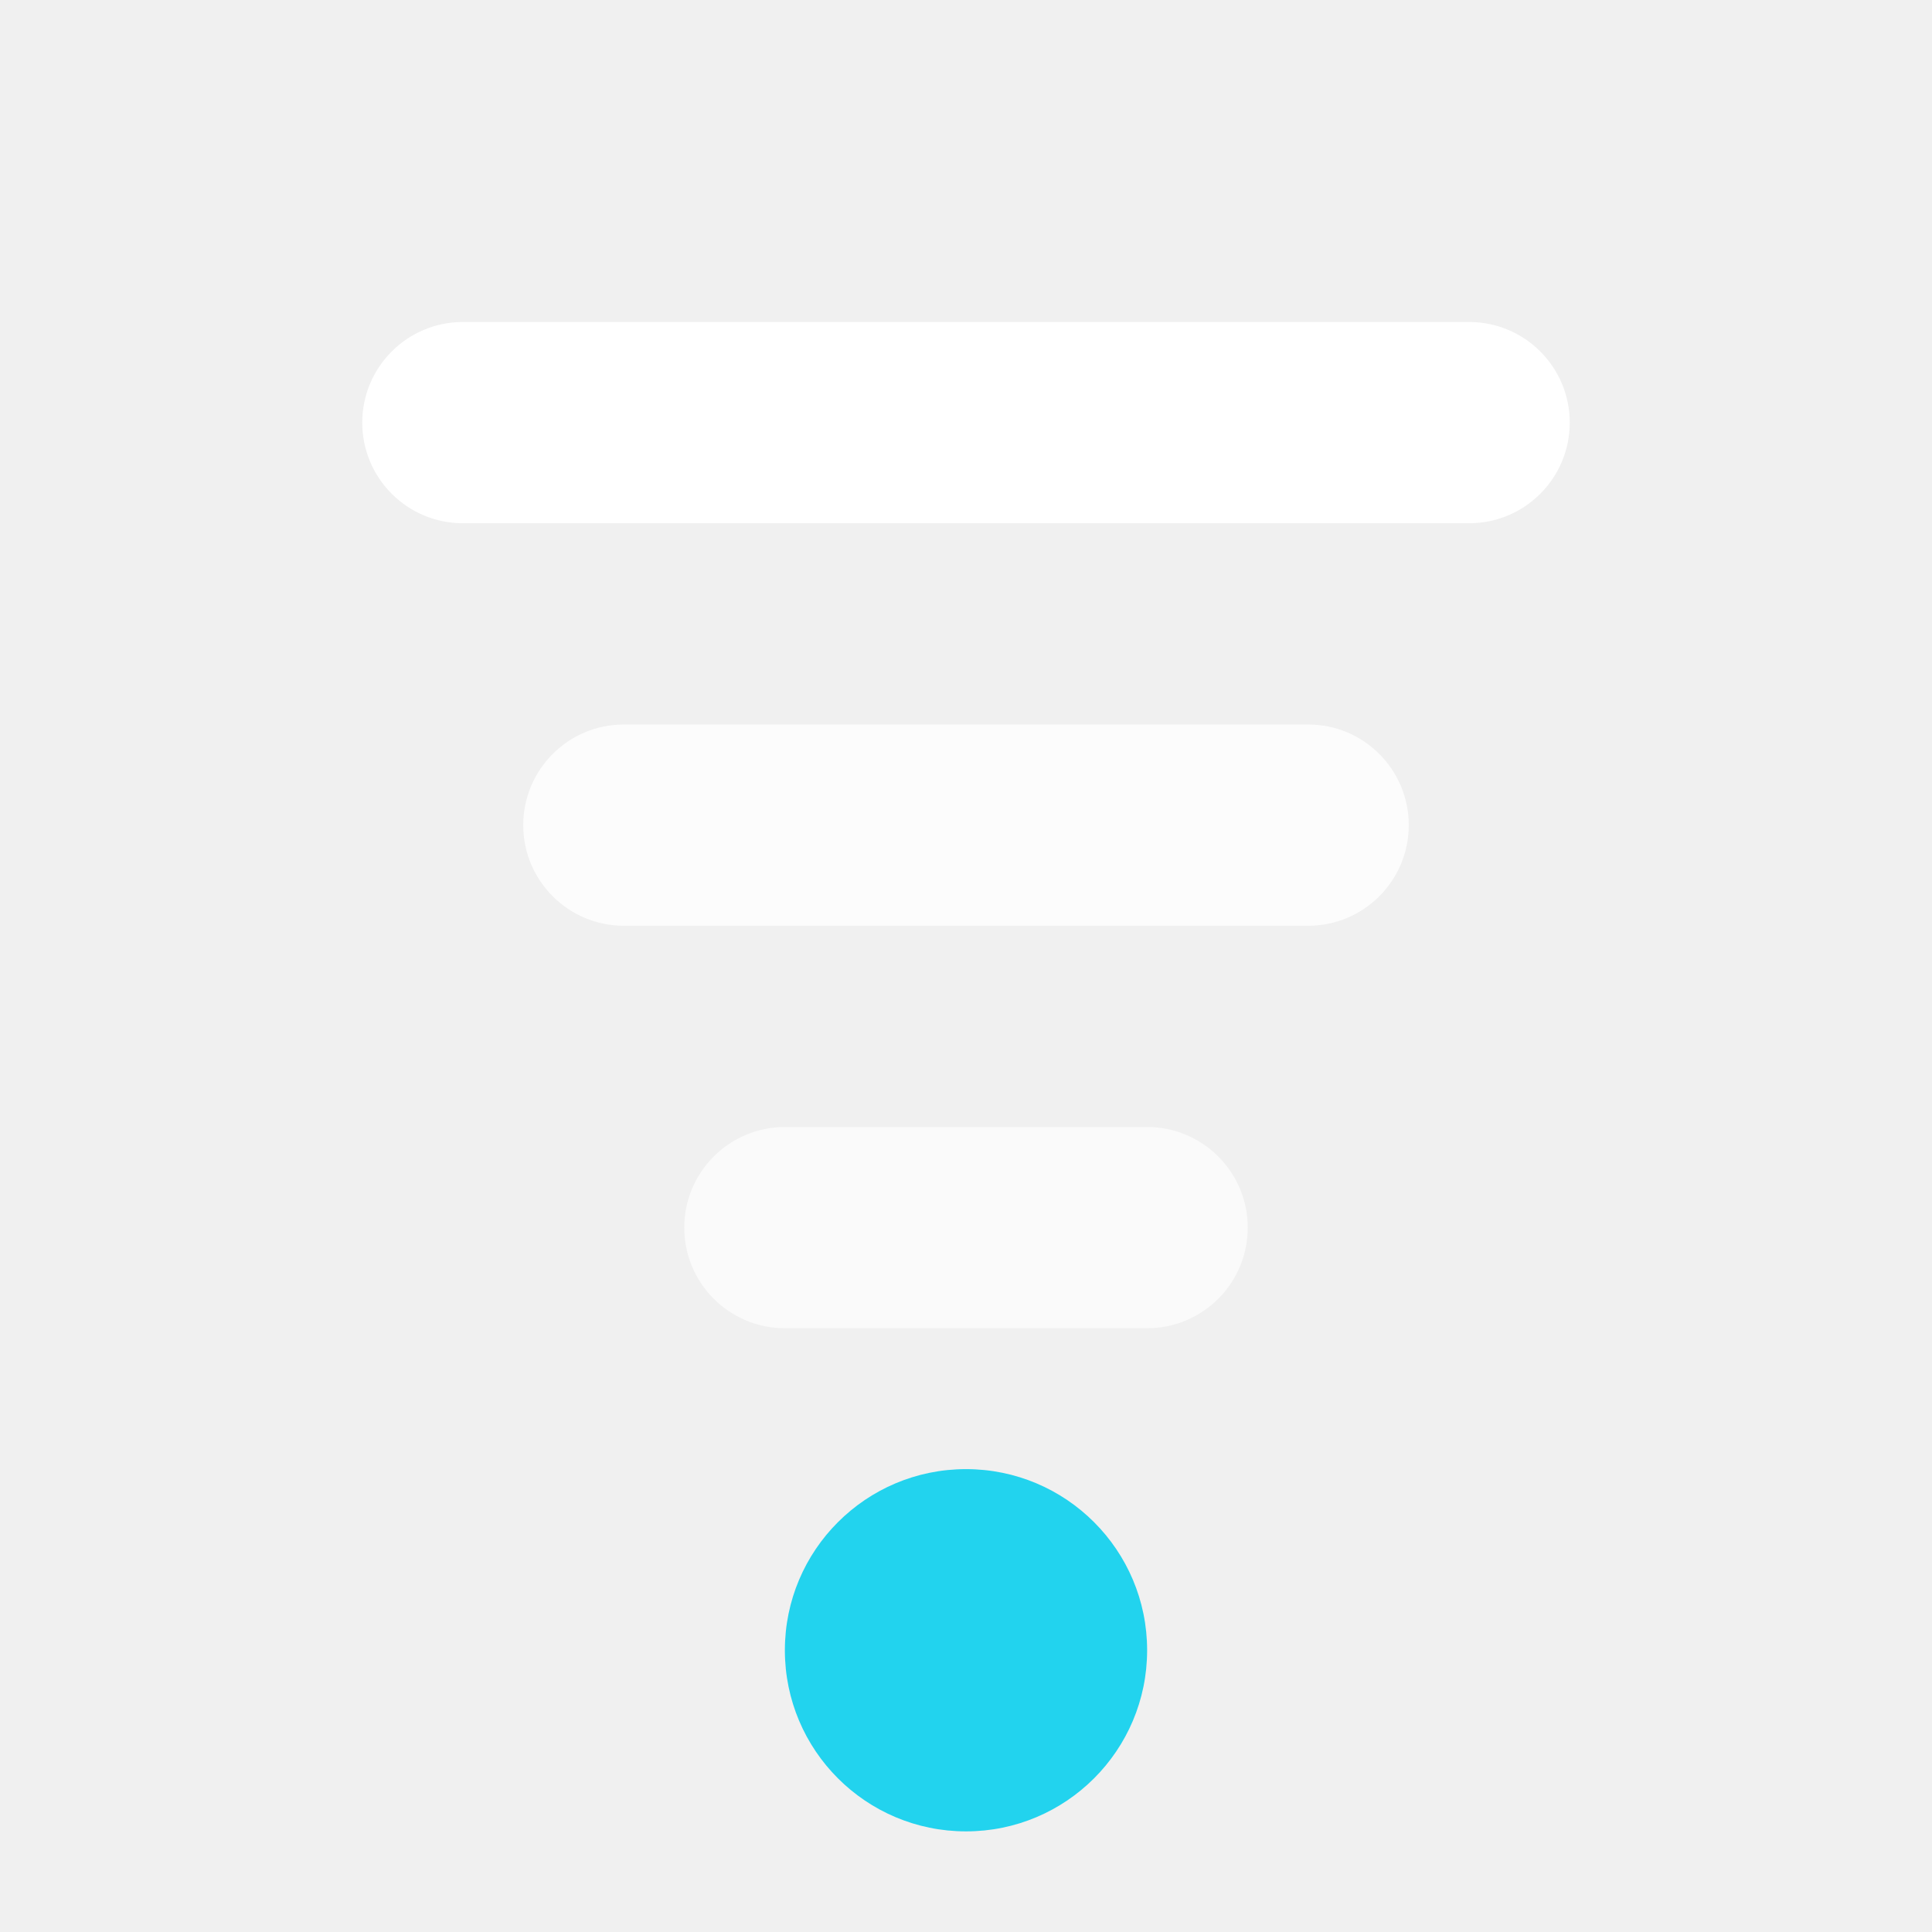
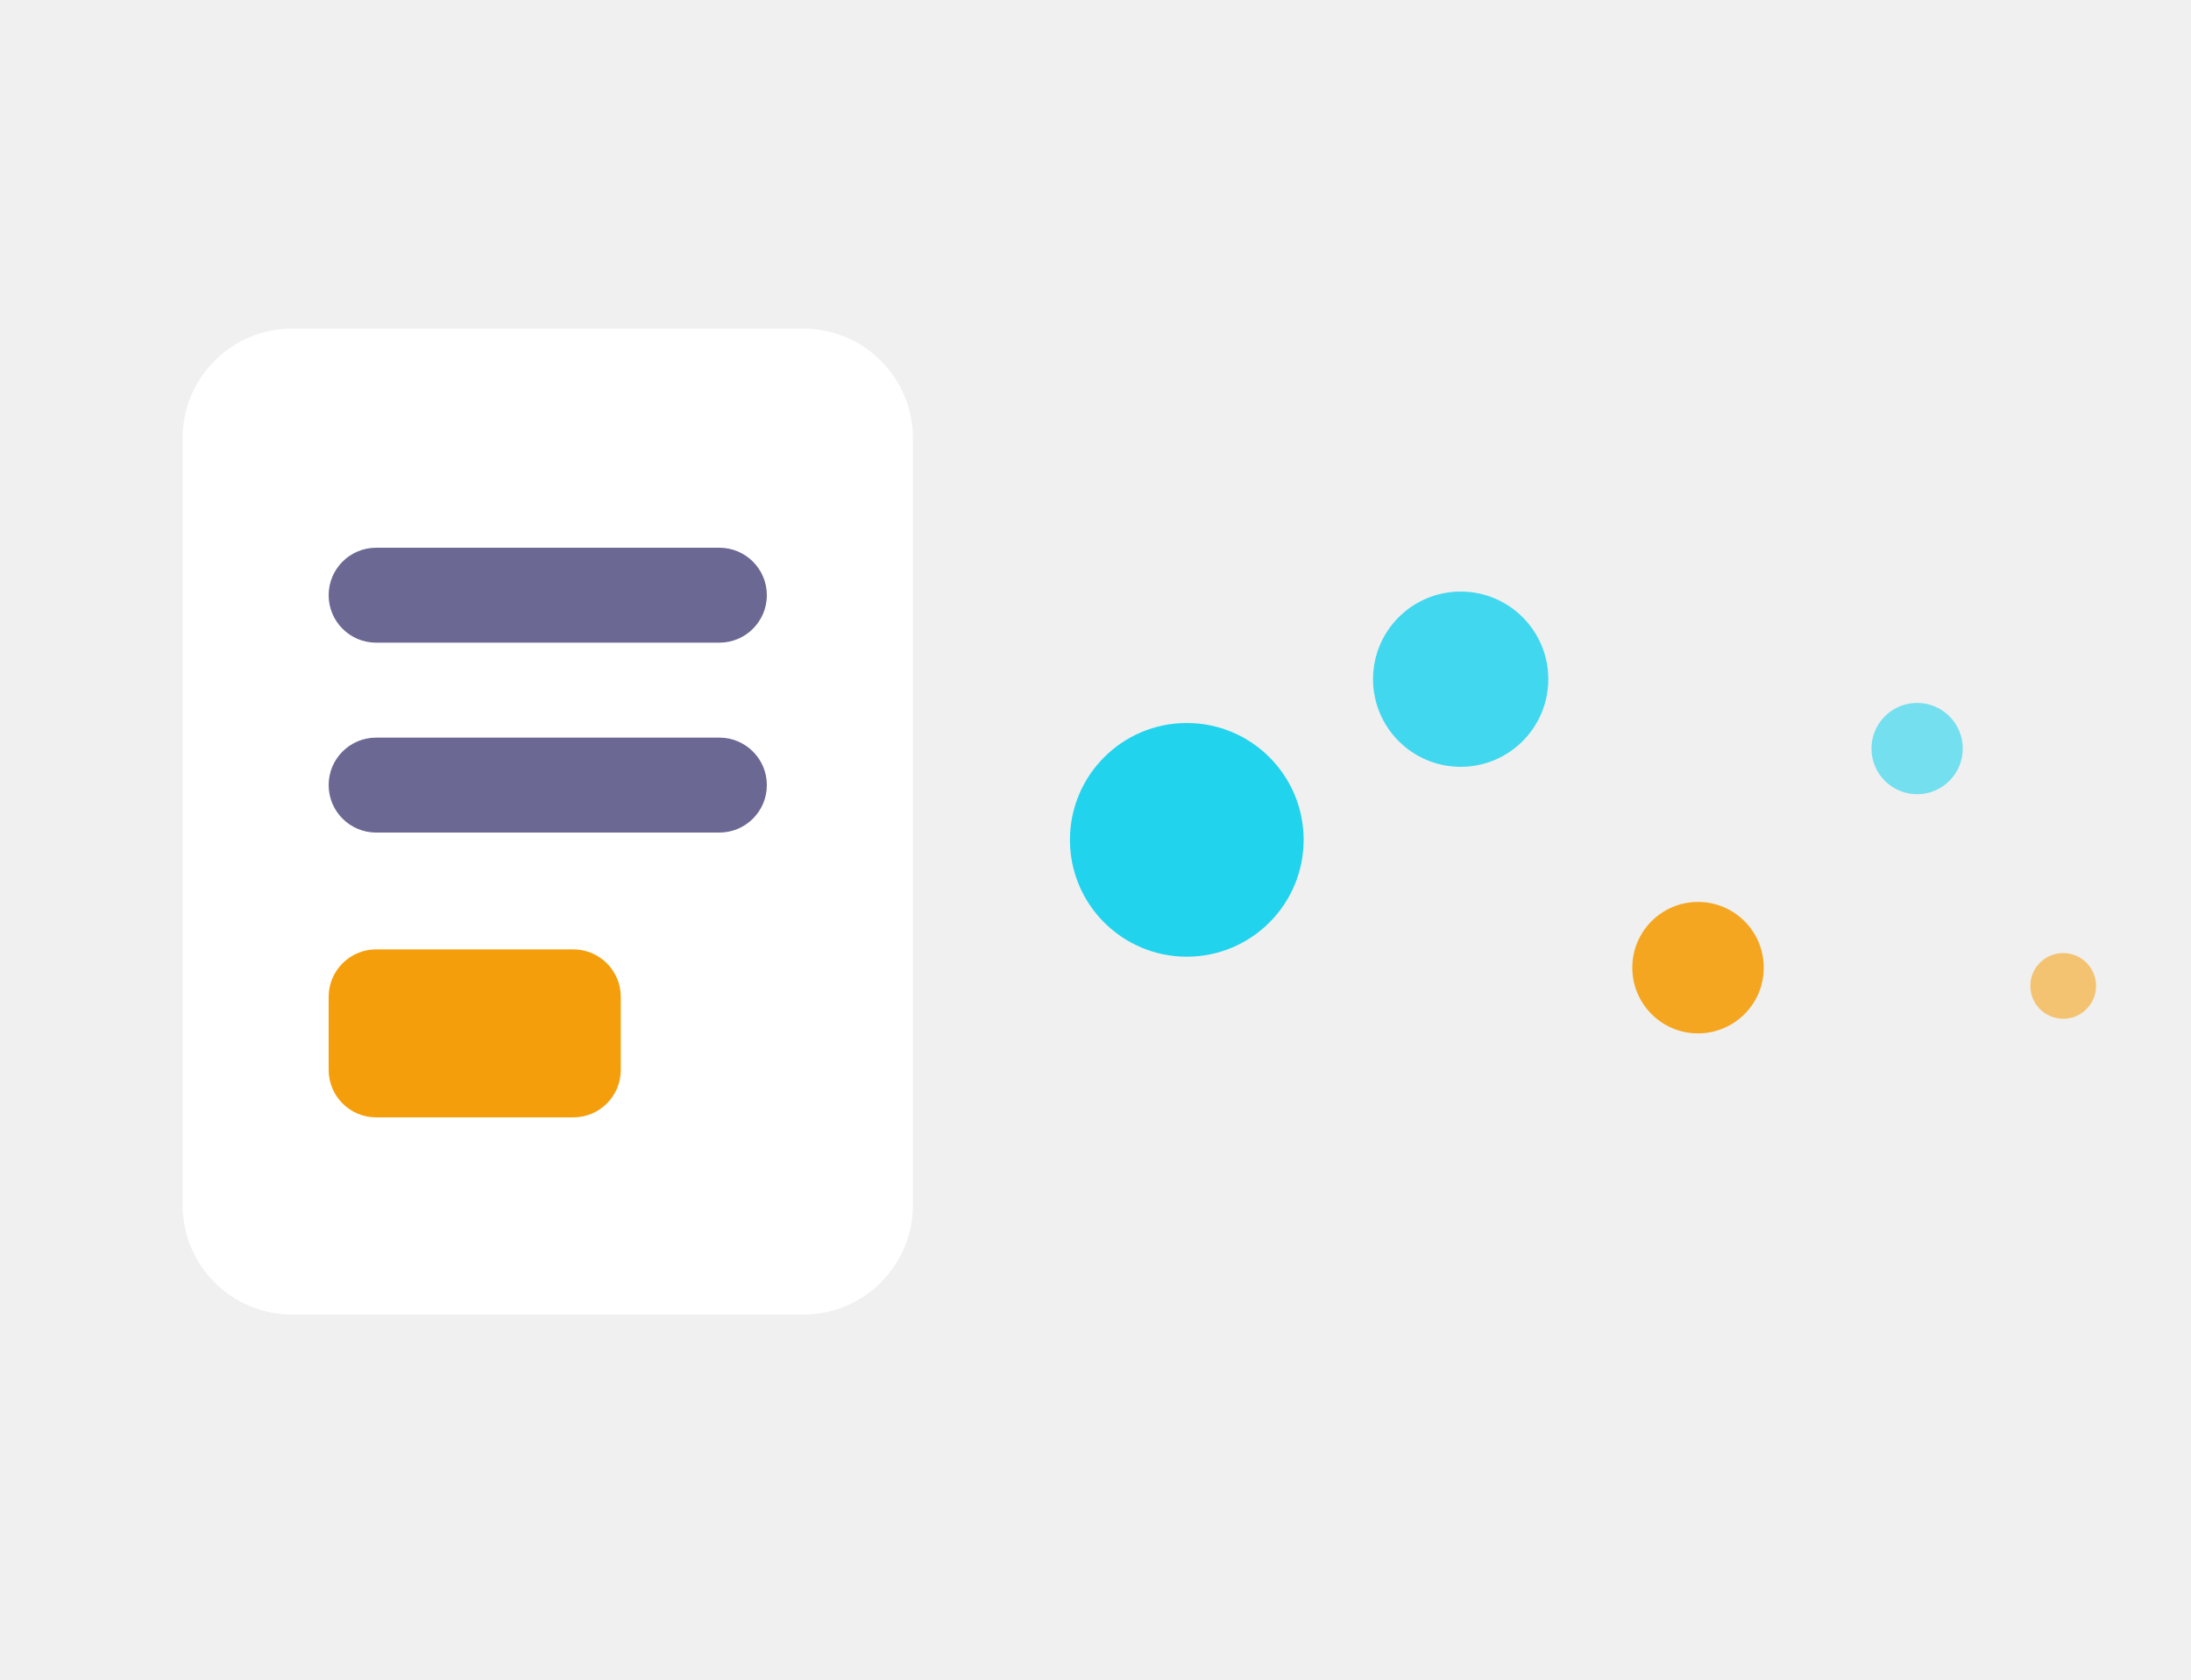
- <svg xmlns="http://www.w3.org/2000/svg" viewBox="0 0 48 48" fill="none" role="img" aria-label="ingestlib">
-   <rect x="9" y="8" width="30" height="5" rx="2.5" fill="#ffffff" />
-   <rect x="13" y="18" width="22" height="5" rx="2.5" fill="#ffffff" fill-opacity="0.82" />
-   <rect x="17" y="28" width="14" height="5" rx="2.5" fill="#ffffff" fill-opacity="0.64" />
-   <circle cx="24" cy="41" r="4.5" fill="#22d3ee" />
+ <svg xmlns="http://www.w3.org/2000/svg" viewBox="0 0 60 46" fill="none" role="img" aria-label="ingestlib">
+   <rect x="5" y="9" width="20" height="27" rx="3" fill="#ffffff" />
+   <rect x="9" y="15" width="12" height="2.6" rx="1.3" fill="#6b6894" />
+   <rect x="9" y="20.2" width="12" height="2.6" rx="1.3" fill="#6b6894" />
+   <rect x="9" y="26" width="8" height="4.6" rx="1.3" fill="#f59e0b" />
+   <circle cx="32.5" cy="23" r="3.2" fill="#22d3ee" />
+   <circle cx="40" cy="18.6" r="2.4" fill="#22d3ee" fill-opacity="0.85" />
+   <circle cx="46.5" cy="26.5" r="1.8" fill="#f59e0b" fill-opacity="0.9" />
+   <circle cx="52.5" cy="20.5" r="1.25" fill="#22d3ee" fill-opacity="0.6" />
+   <circle cx="56.5" cy="27" r="0.9" fill="#f59e0b" fill-opacity="0.55" />
</svg>
